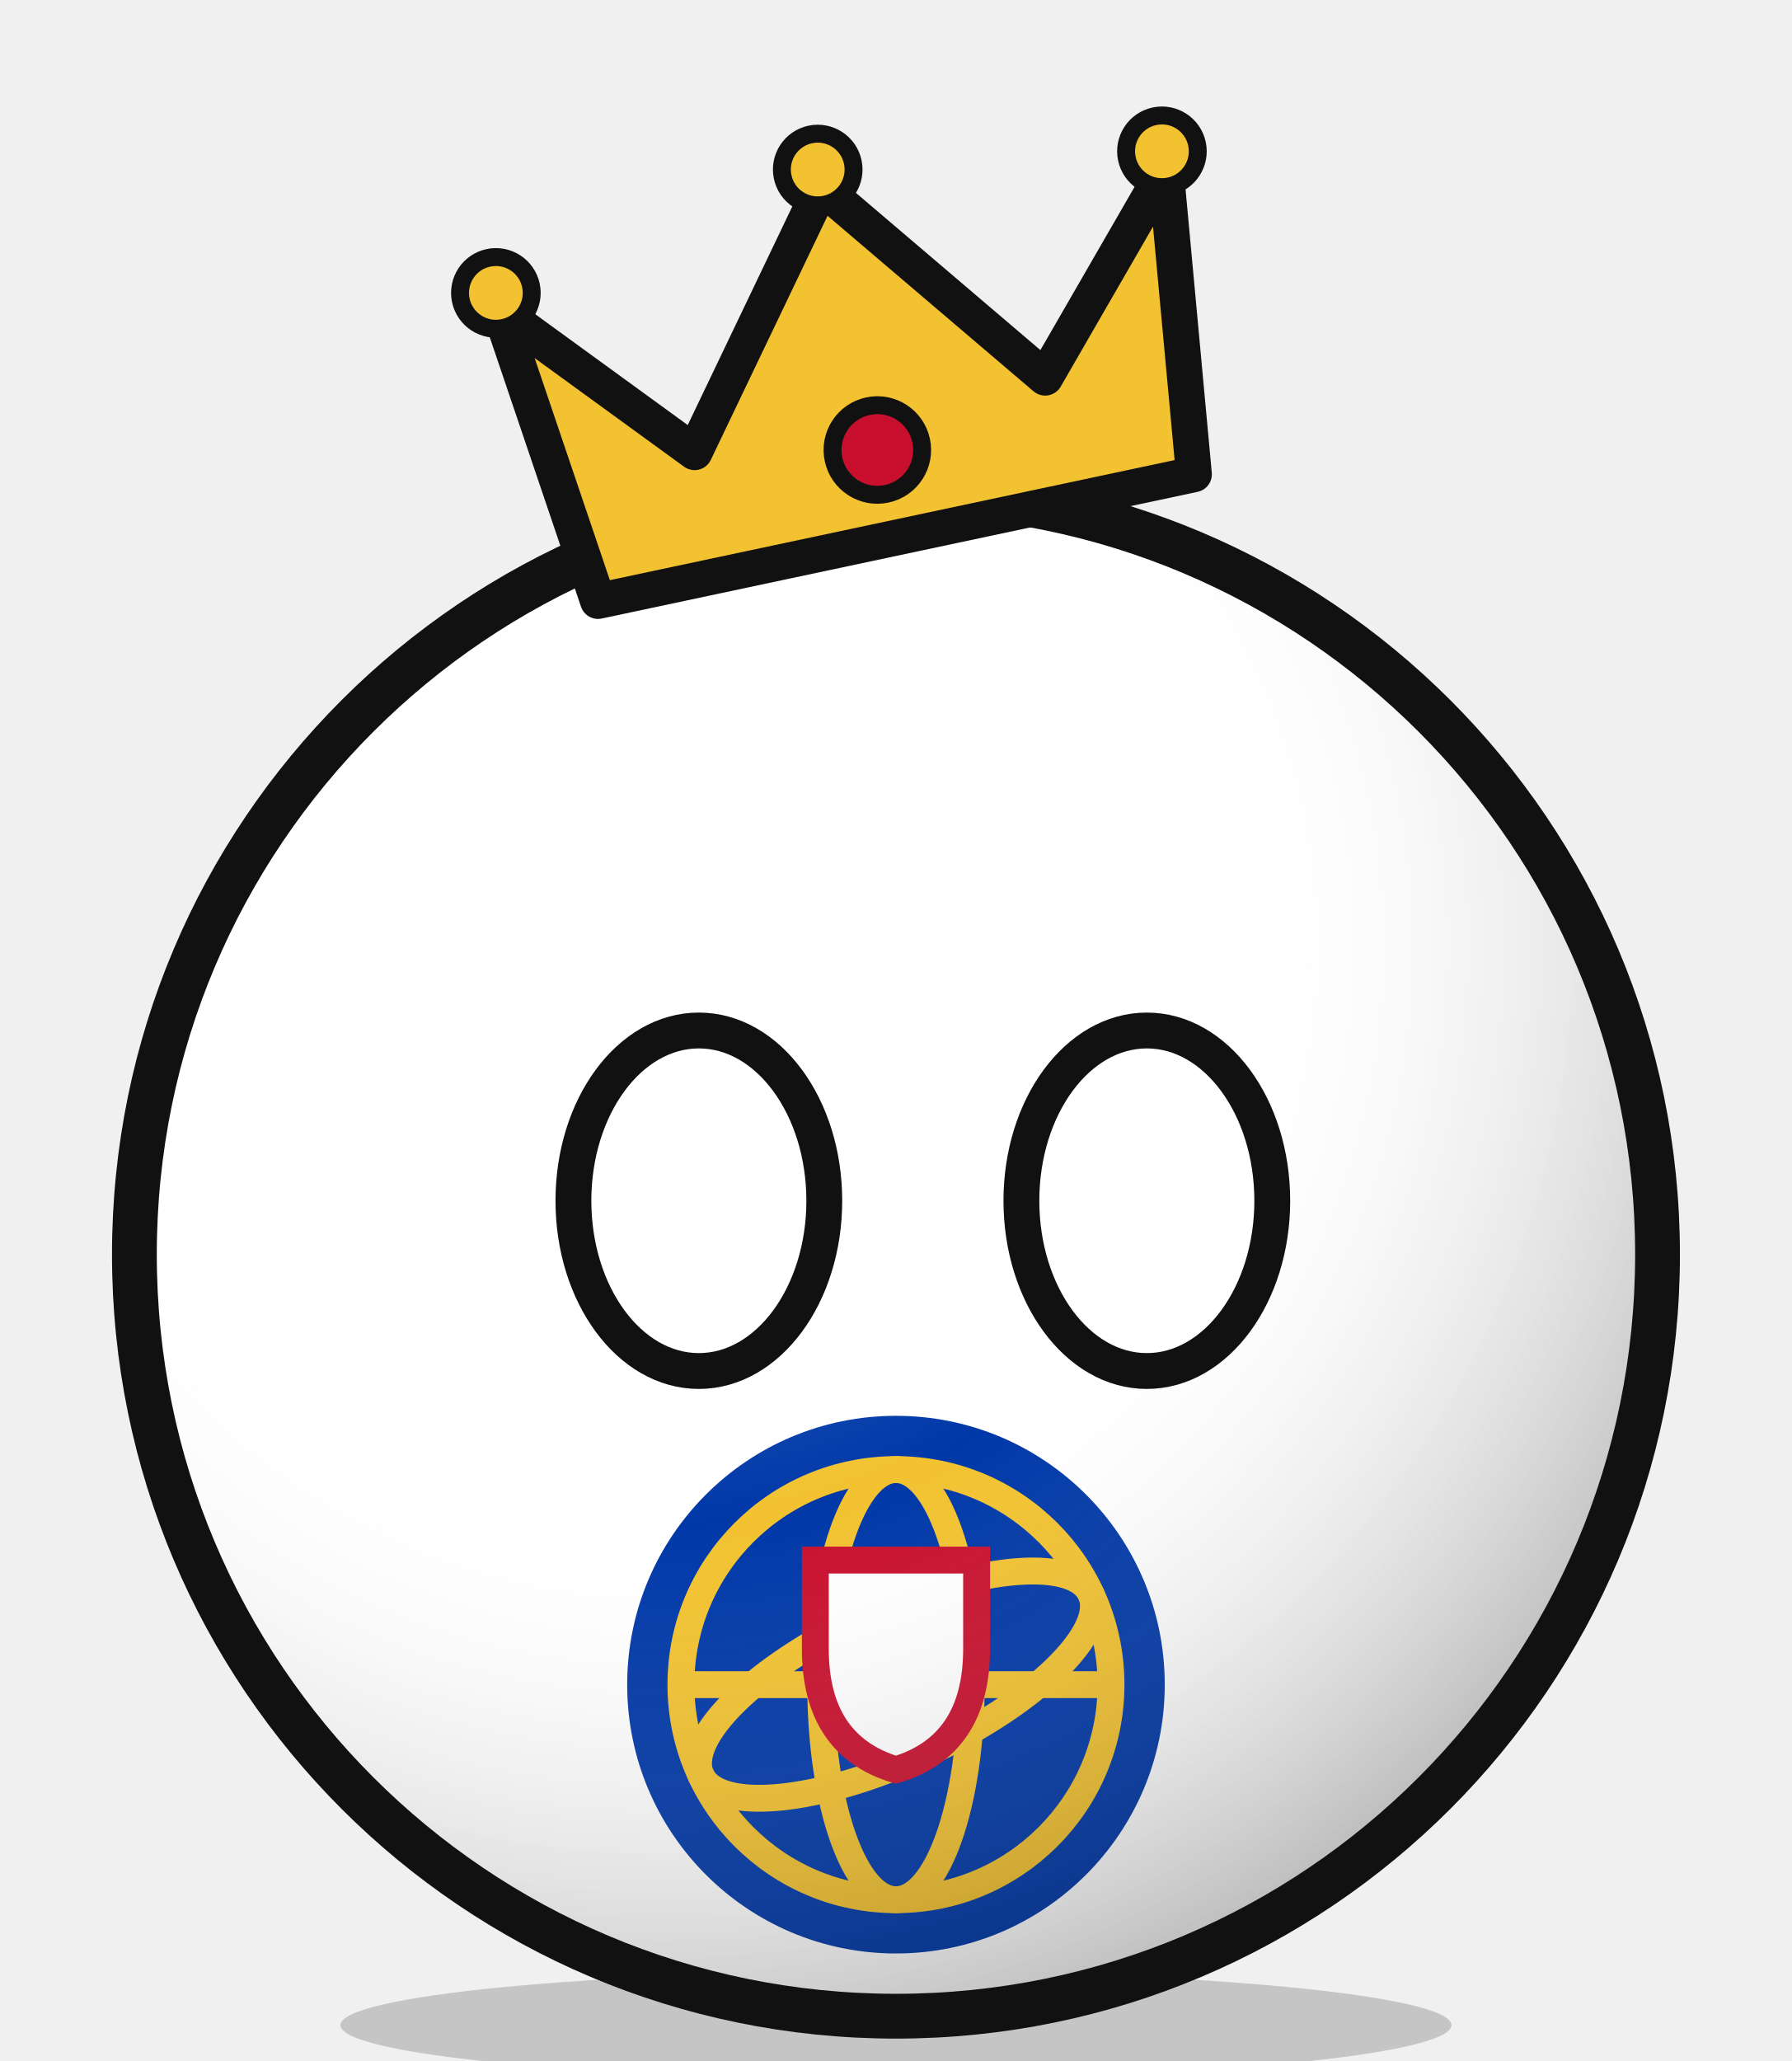
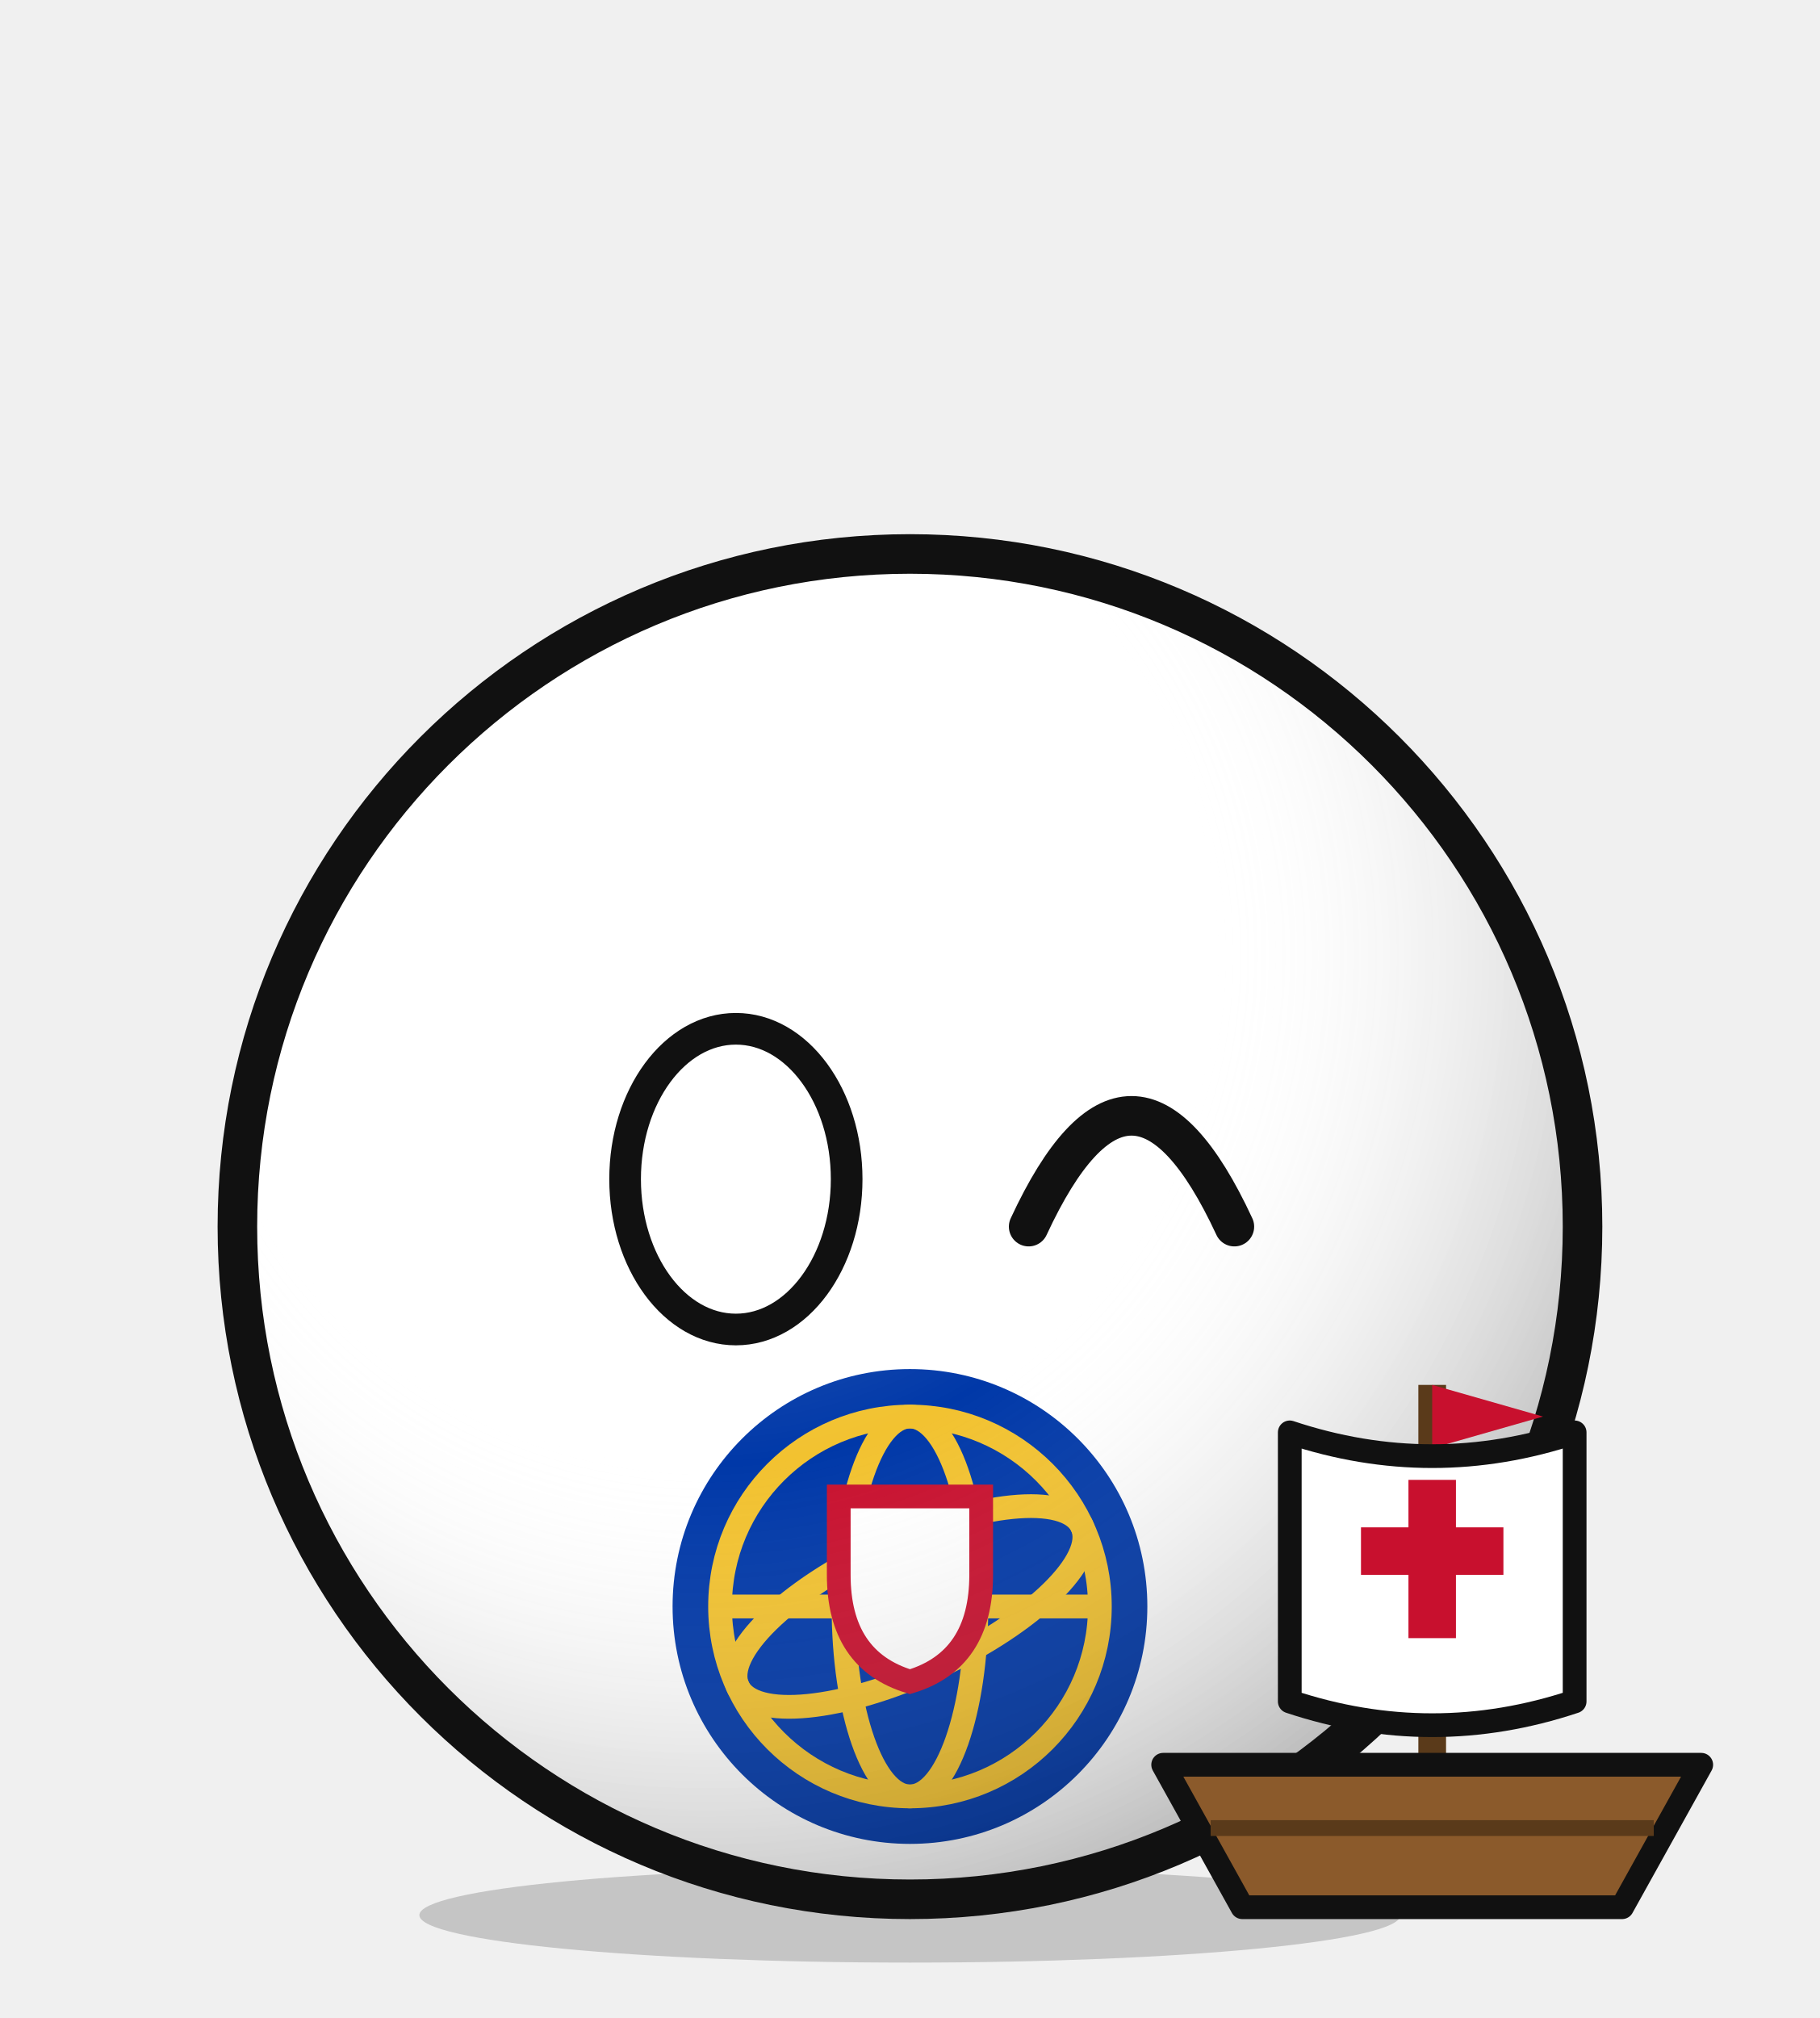
- <svg xmlns="http://www.w3.org/2000/svg" viewBox="0 -30 200 230" width="200" height="230">
+ <svg xmlns="http://www.w3.org/2000/svg" viewBox="-15 -45 230 255" width="230" height="255">
  <defs>
    <clipPath id="c">
      <circle cx="100" cy="110" r="85" />
    </clipPath>
    <radialGradient id="brilho" cx="35%" cy="30%" r="75%">
      <stop offset="0" stop-color="#fff" stop-opacity="0.35" />
      <stop offset="0.5" stop-color="#fff" stop-opacity="0" />
      <stop offset="1" stop-color="#000" stop-opacity="0.28" />
    </radialGradient>
  </defs>
-   <ellipse cx="100" cy="196" rx="62" ry="6" fill="#000" opacity="0.18" />
+   <ellipse cx="100" cy="197" rx="62" ry="6" fill="#000" opacity="0.18" />
  <g clip-path="url(#c)">
    <rect x="0" y="20" width="200" height="180" fill="#FFFFFF" />
    <circle cx="100" cy="158" r="30" fill="#0038A8" />
    <g fill="none" stroke="#F2C230" stroke-width="3">
      <circle cx="100" cy="158" r="24" />
      <ellipse cx="100" cy="158" rx="24" ry="8.4" transform="rotate(-25 100 158)" />
      <ellipse cx="100" cy="158" rx="8.4" ry="24" />
      <line x1="76" y1="158" x2="124" y2="158" />
    </g>
    <path d="M91,144.1 H109 V154 Q109,164.8 100,167.5 Q91,164.8 91,154 Z" fill="#fff" stroke="#C8102E" stroke-width="3" />
    <circle cx="100" cy="110" r="85" fill="url(#brilho)" />
  </g>
  <circle cx="100" cy="110" r="85" fill="none" stroke="#111" stroke-width="5" />
  <ellipse cx="78" cy="104" rx="14" ry="19" fill="#fff" stroke="#111" stroke-width="4" />
-   <ellipse cx="128" cy="104" rx="14" ry="19" fill="#fff" stroke="#111" stroke-width="4" />
-   <g transform="translate(100 30) rotate(-12)">
-     <path d="M-34,0 L-38,-34 L-20,-14 L0,-40 L20,-14 L38,-34 L34,0 Z" fill="#F2C230" stroke="#111" stroke-width="4" stroke-linejoin="round" />
-     <circle cx="0" cy="-10" r="5" fill="#C8102E" stroke="#111" stroke-width="2" />
-     <circle cx="-38" cy="-36" r="4" fill="#F2C230" stroke="#111" stroke-width="2" />
-     <circle cx="0" cy="-42" r="4" fill="#F2C230" stroke="#111" stroke-width="2" />
-     <circle cx="38" cy="-36" r="4" fill="#F2C230" stroke="#111" stroke-width="2" />
+   <path d="M115,110 Q128,82 141,110" fill="none" stroke="#111" stroke-width="5" stroke-linecap="round" />
+   <g transform="translate(166 170)">
+     <path d="M0,10 V-40" stroke="#5a3a1a" stroke-width="3.5" />
+     <path d="M0,-40 L14,-36 L0,-32 Z" fill="#C8102E" />
+     <path d="M-18,-34 Q0,-28 18,-34 V0 Q0,6 -18,0 Z" fill="#fff" stroke="#111" stroke-width="3" stroke-linejoin="round" />
+     <path d="M-3,-28 h6 v6 h6 v6 h-6 v8 h-6 v-8 h-6 v-6 h6 Z" fill="#C8102E" />
+     <path d="M-34,8 H34 L24,26 H-24 Z" fill="#8B5A2B" stroke="#111" stroke-width="3" stroke-linejoin="round" />
+     <path d="M-28,16 H28" stroke="#5a3a1a" stroke-width="2" />
  </g>
</svg>
